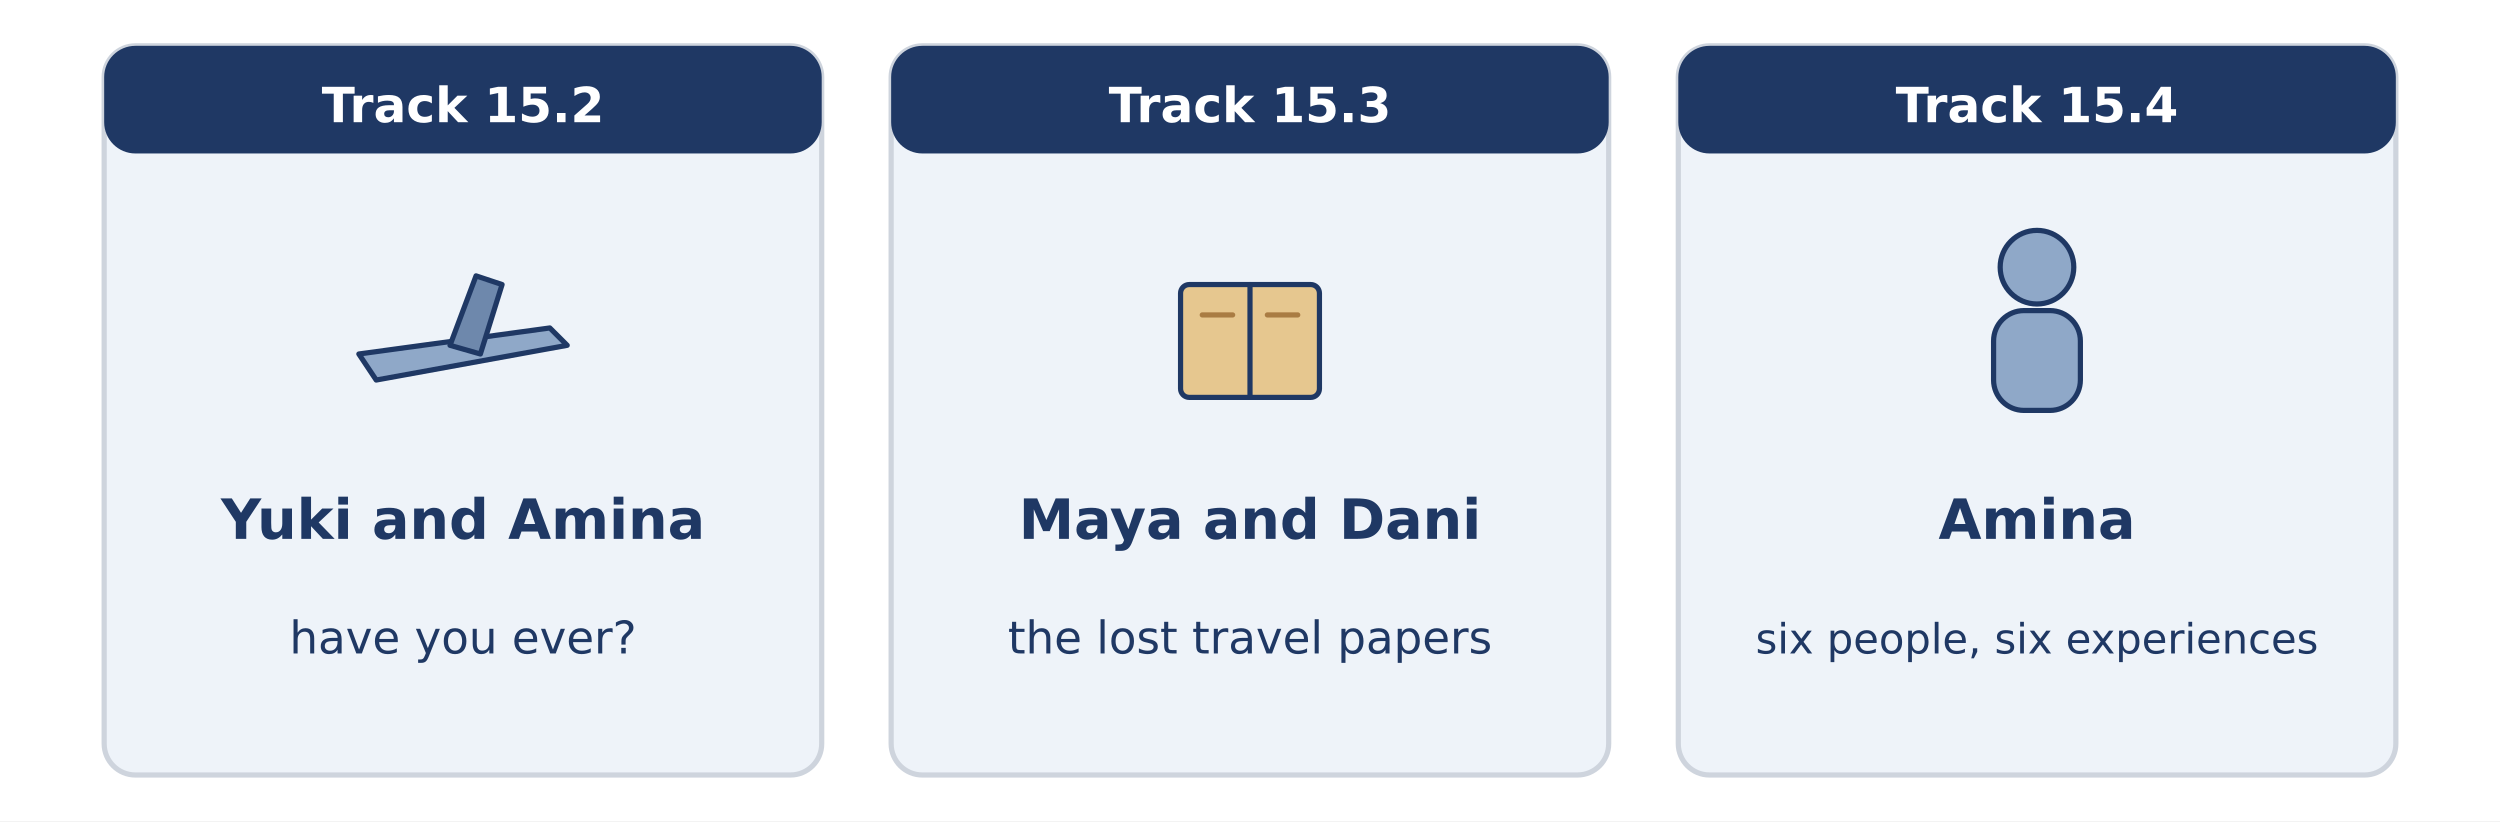
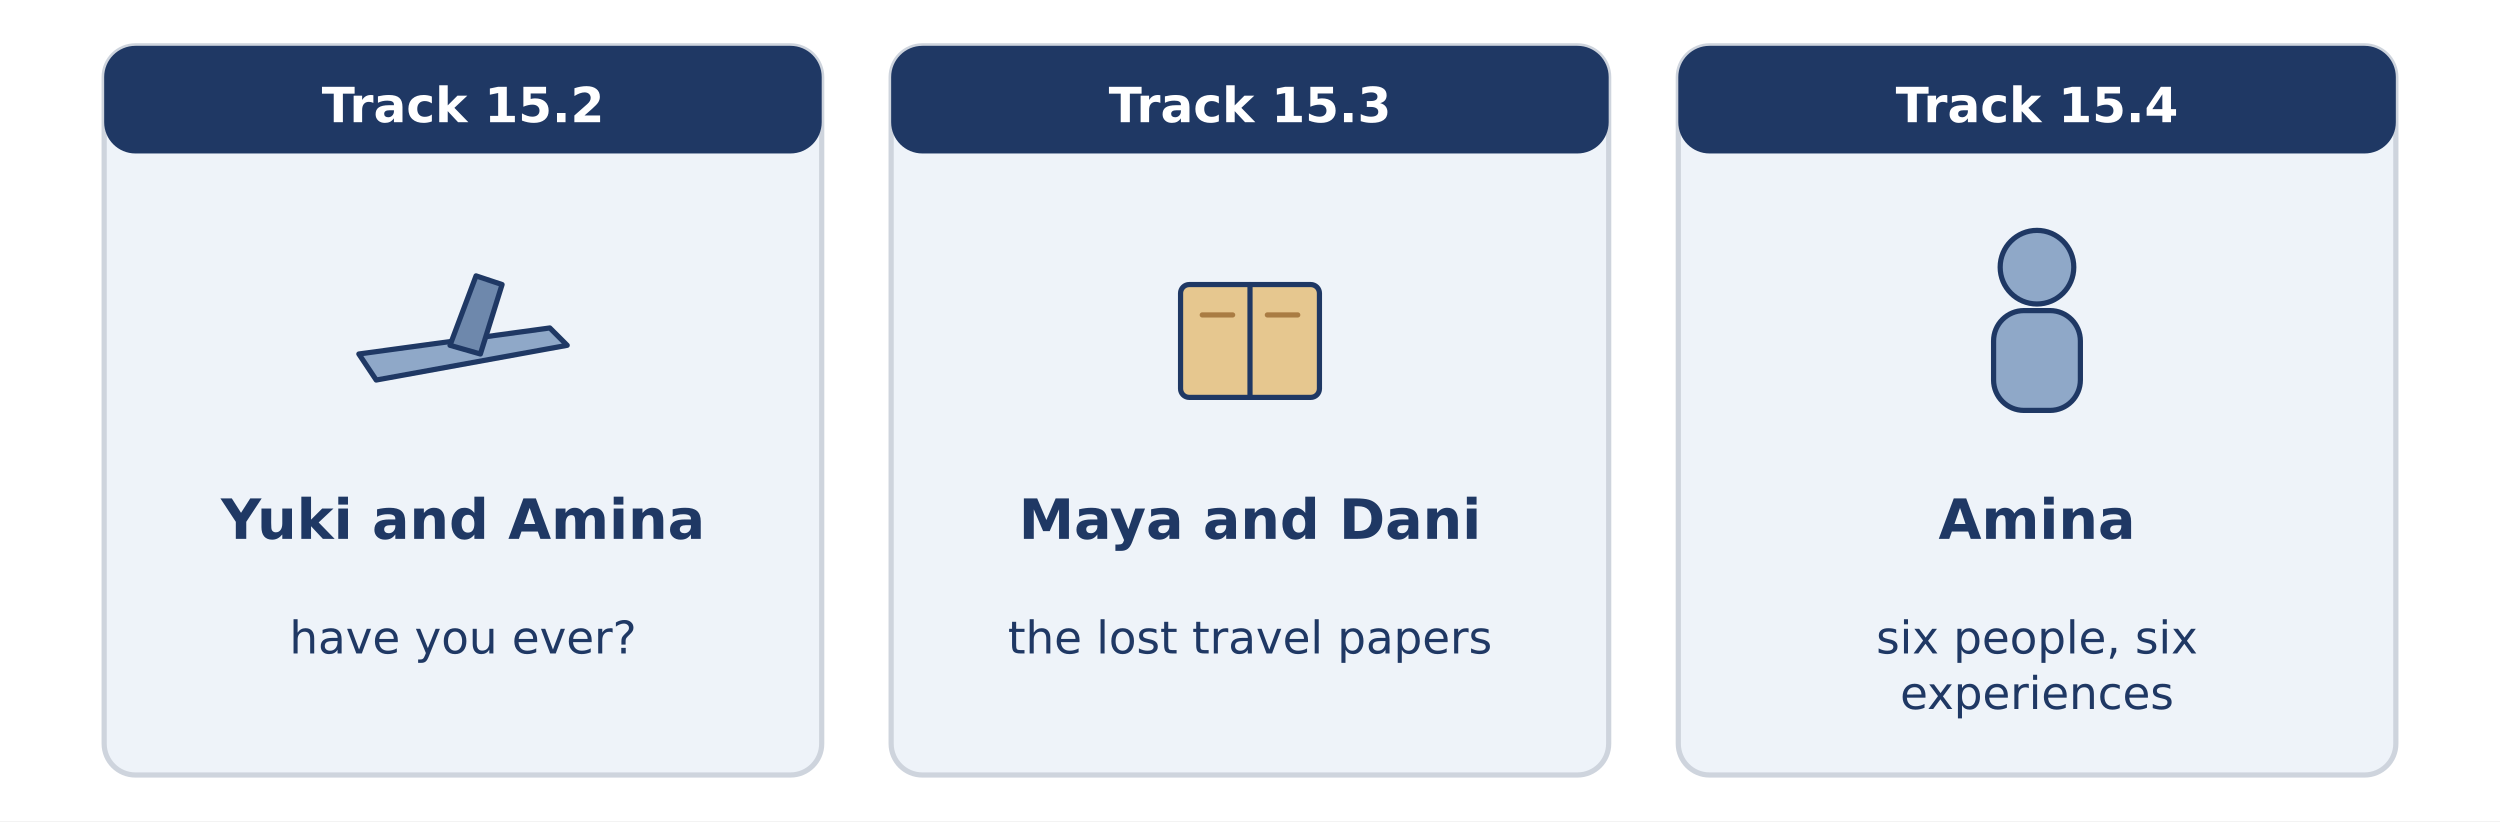
<svg xmlns="http://www.w3.org/2000/svg" width="1440" height="473" viewBox="0 0 1440 473">
  <rect width="1440" height="473" fill="#FFFFFF" />
  <rect x="60.0" y="26.4" width="413.3" height="420.0" rx="18" fill="#EEF3F9" stroke="#CED4DD" stroke-width="3" />
  <rect x="60.0" y="26.4" width="413.3" height="62.0" rx="18" fill="#1F3864" stroke="none" stroke-width="0" />
  <text x="266.7" y="70.4" font-family="DejaVu Sans" font-size="28" font-weight="bold" fill="#FFFFFF" text-anchor="middle">Track 15.2</text>
  <path d="M 206.7 203.9 L 316.7 188.9 L 326.7 198.9 L 216.7 218.9 Z" fill="#8FA8C8" stroke="#1F3864" stroke-width="3" stroke-linecap="round" stroke-linejoin="round" />
  <path d="M 259.2 198.9 L 274.2 158.9 L 289.2 163.9 L 276.7 203.9 Z" fill="#6E88AC" stroke="#1F3864" stroke-width="3" stroke-linecap="round" stroke-linejoin="round" />
  <text x="266.7" y="310.4" font-family="DejaVu Sans" font-size="32" font-weight="bold" fill="#1F3864" text-anchor="middle">Yuki and Amina</text>
  <text x="266.7" y="376.4" font-family="DejaVu Sans" font-size="26" font-weight="normal" fill="#1F3864" text-anchor="middle">have you ever?</text>
  <rect x="513.3" y="26.4" width="413.3" height="420.0" rx="18" fill="#EEF3F9" stroke="#CED4DD" stroke-width="3" />
  <rect x="513.3" y="26.4" width="413.3" height="62.0" rx="18" fill="#1F3864" stroke="none" stroke-width="0" />
  <text x="720.0" y="70.4" font-family="DejaVu Sans" font-size="28" font-weight="bold" fill="#FFFFFF" text-anchor="middle">Track 15.3</text>
  <rect x="680.0" y="163.9" width="80.0" height="65.0" rx="5.0" fill="#E6C78F" stroke="#1F3864" stroke-width="3" />
  <line x1="720.0" y1="163.9" x2="720.0" y2="228.9" stroke="#1F3864" stroke-width="3" stroke-linecap="round" />
  <line x1="692.5" y1="181.4" x2="710.0" y2="181.4" stroke="#A97C43" stroke-width="3" stroke-linecap="round" />
  <line x1="730.0" y1="181.4" x2="747.5" y2="181.4" stroke="#A97C43" stroke-width="3" stroke-linecap="round" />
  <text x="720.0" y="310.4" font-family="DejaVu Sans" font-size="32" font-weight="bold" fill="#1F3864" text-anchor="middle">Maya and Dani</text>
  <text x="720.0" y="376.4" font-family="DejaVu Sans" font-size="26" font-weight="normal" fill="#1F3864" text-anchor="middle">the lost travel papers</text>
  <rect x="966.7" y="26.4" width="413.3" height="420.0" rx="18" fill="#EEF3F9" stroke="#CED4DD" stroke-width="3" />
  <rect x="966.7" y="26.4" width="413.3" height="62.0" rx="18" fill="#1F3864" stroke="none" stroke-width="0" />
  <text x="1173.3" y="70.4" font-family="DejaVu Sans" font-size="28" font-weight="bold" fill="#FFFFFF" text-anchor="middle">Track 15.4</text>
  <circle cx="1173.3" cy="153.9" r="21.2" fill="#8FA8C8" stroke="#1F3864" stroke-width="3" />
  <rect x="1148.3" y="178.9" width="50.0" height="57.5" rx="17.5" fill="#8FA8C8" stroke="#1F3864" stroke-width="3" />
  <text x="1173.3" y="310.4" font-family="DejaVu Sans" font-size="32" font-weight="bold" fill="#1F3864" text-anchor="middle">Amina</text>
-   <text x="1173.3" y="376.4" font-family="DejaVu Sans" font-size="24" font-weight="normal" fill="#1F3864" text-anchor="middle">six people, six experiences</text>
+   <text x="1173.3" y="376.4" font-family="DejaVu Sans" font-size="26" font-weight="normal" fill="#1F3864" text-anchor="middle">six people, six</text>
+   <text x="1173.3" y="408.4" font-family="DejaVu Sans" font-size="26" font-weight="normal" fill="#1F3864" text-anchor="middle">experiences</text>
</svg>
